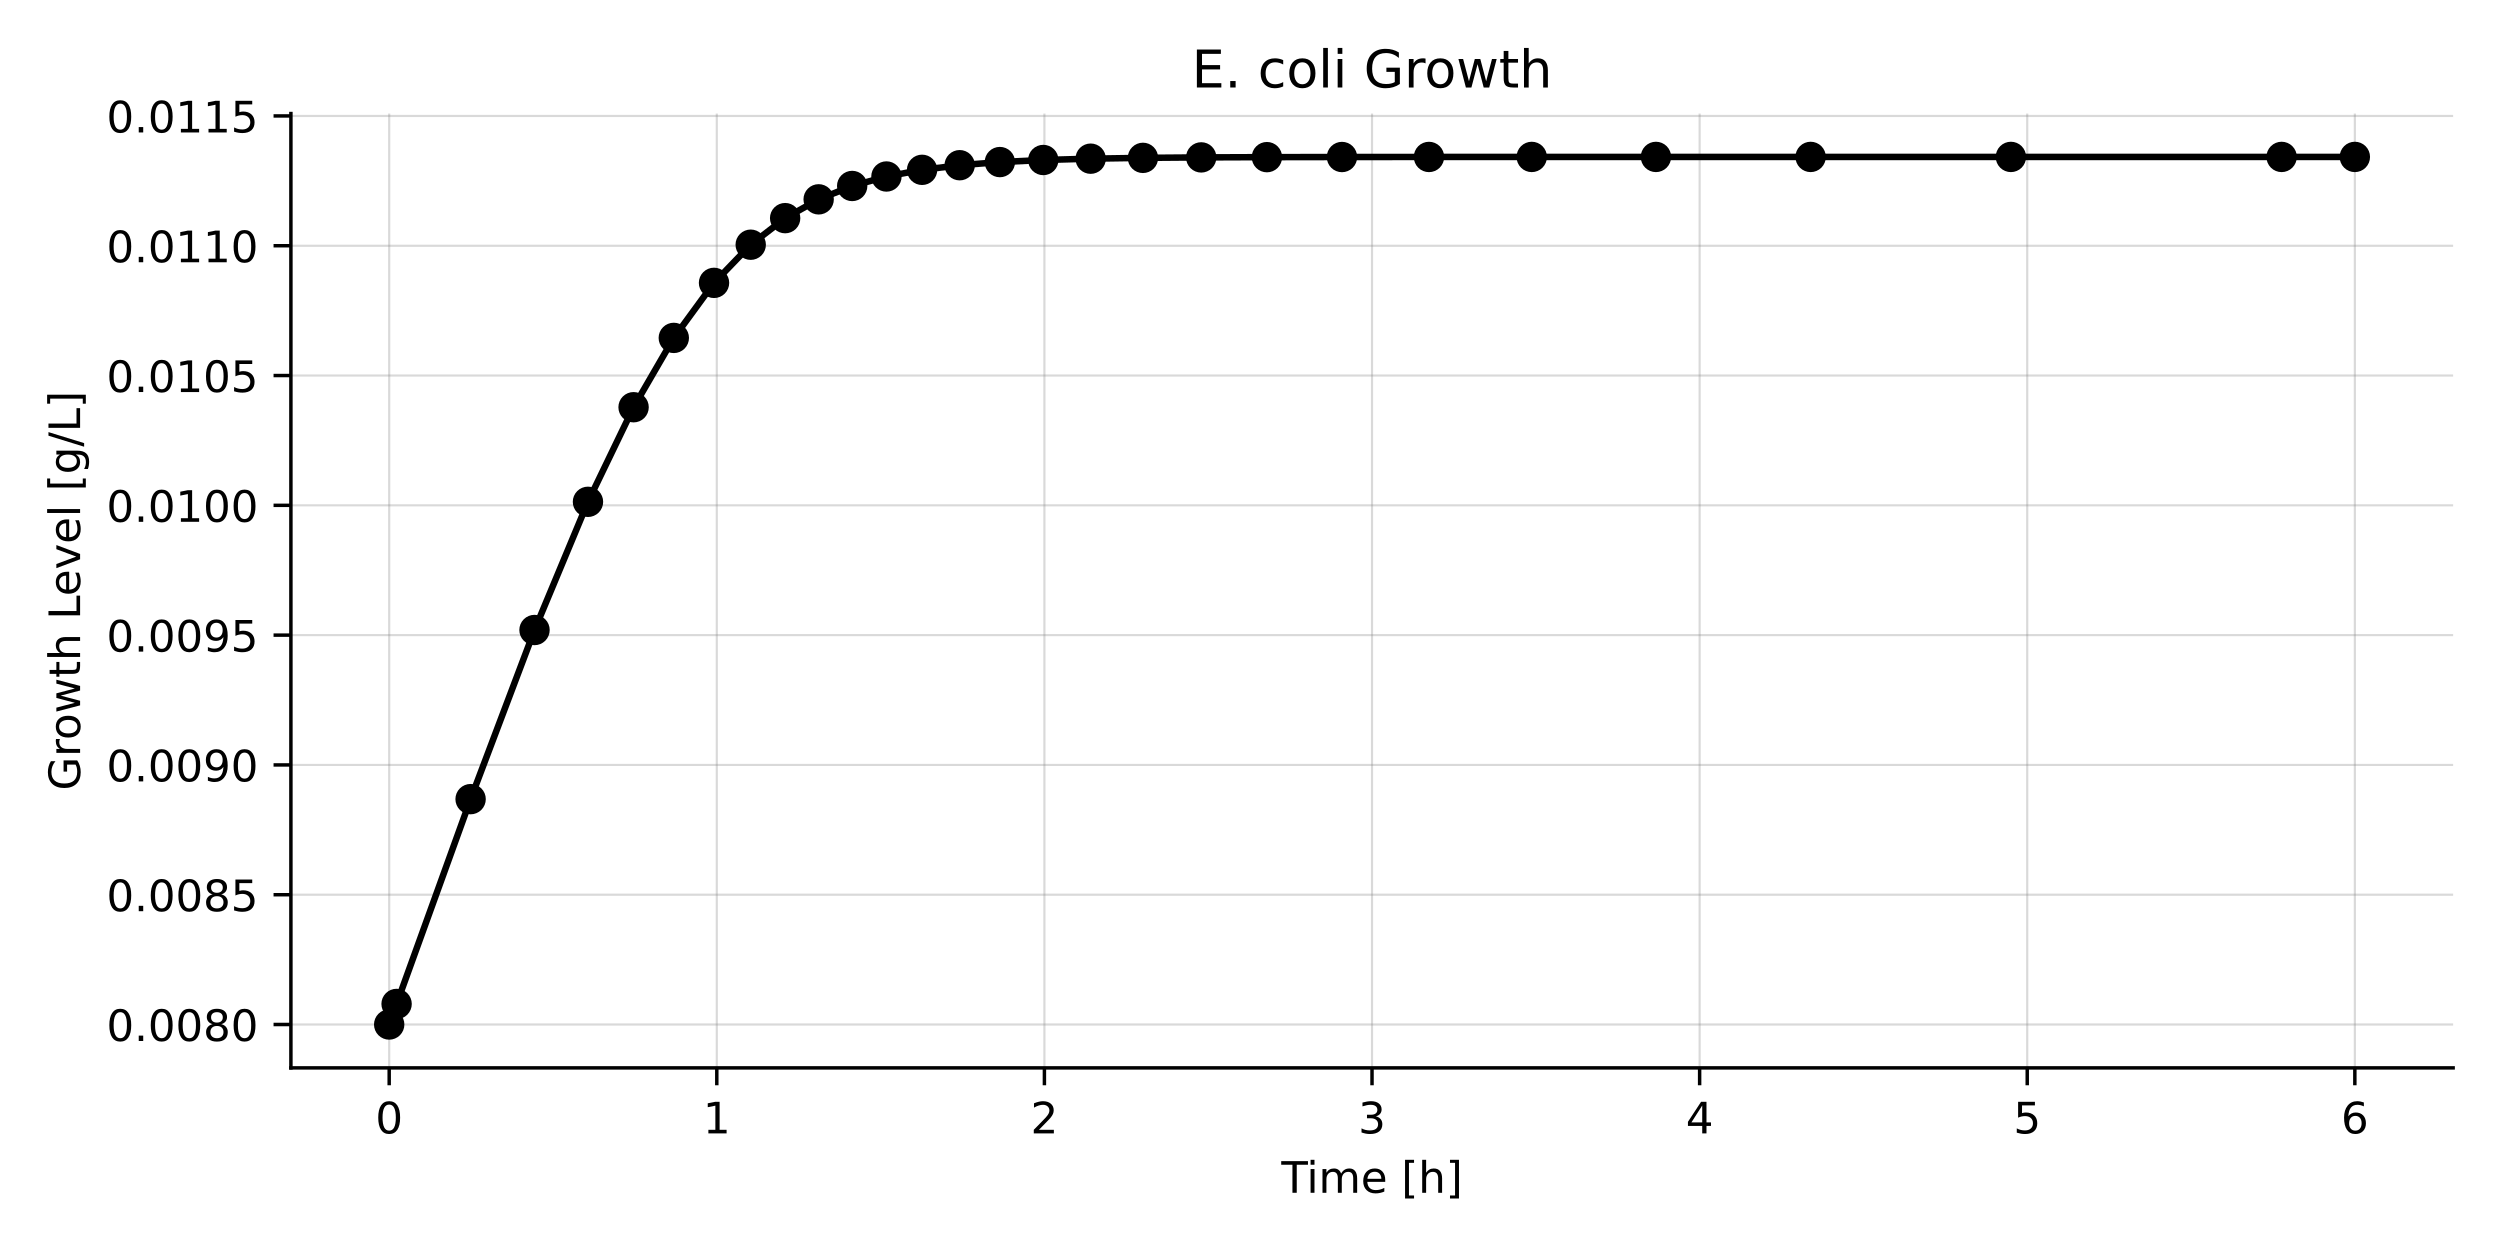
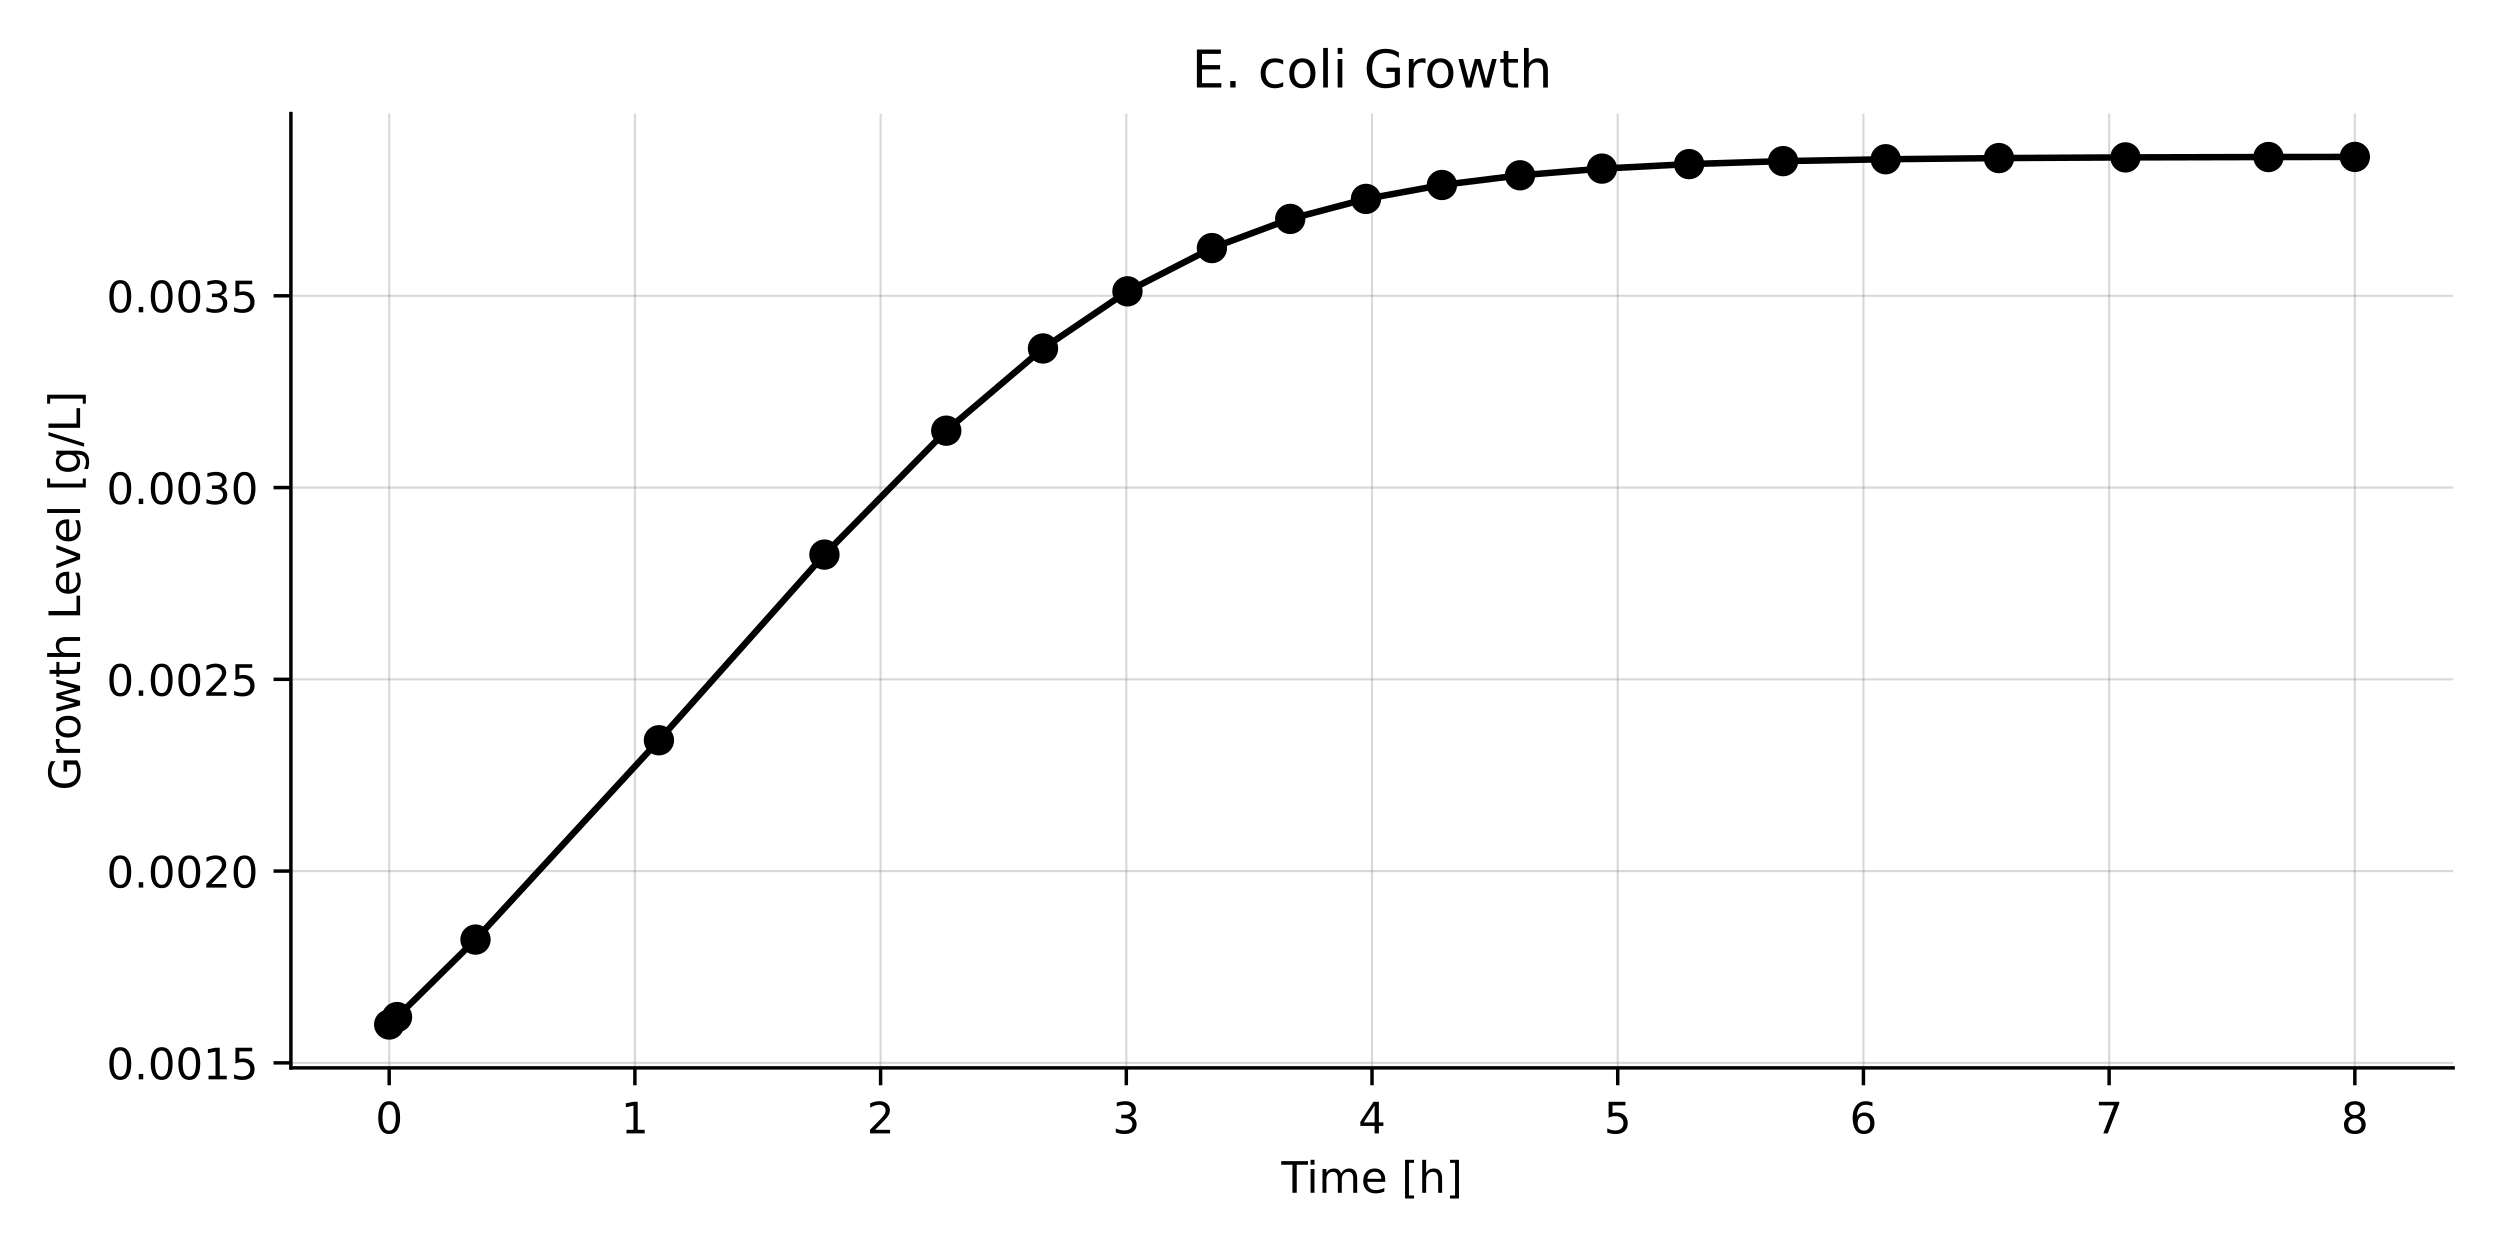
<svg xmlns="http://www.w3.org/2000/svg" xmlns:xlink="http://www.w3.org/1999/xlink" width="576pt" height="288pt" viewBox="0 0 576 288" version="1.1">
  <defs>
    <style type="text/css">*{stroke-linejoin: round; stroke-linecap: butt}</style>
  </defs>
  <g id="figure_1">
    <g id="patch_1">
      <path d="M 0 288  L 576 288  L 576 0  L 0 0  z " style="fill: #ffffff" />
    </g>
    <g id="axes_1">
      <g id="patch_2">
        <path d="M 67.025 246.04  L 565.2 246.04  L 565.2 26.16  L 67.025 26.16  z " style="fill: #ffffff" />
      </g>
      <g id="matplotlib.axis_1">
        <g id="xtick_1">
          <g id="line2d_1">
-             <path d="M 89.669 246.04  L 89.669 26.16  " clip-path="url(#p373435d71a)" style="fill: none; stroke: #808080; stroke-opacity: 0.3; stroke-width: 0.5; stroke-linecap: square" />
+             <path d="M 89.669 246.04  L 89.669 26.16  " clip-path="url(#pce42287dfc)" style="fill: none; stroke: #808080; stroke-opacity: 0.3; stroke-width: 0.5; stroke-linecap: square" />
          </g>
          <g id="line2d_2">
            <defs>
-               <path id="me02ad03bca" d="M 0 0  L 0 4  " style="stroke: #000000; stroke-width: 0.8" />
+               <path id="m70b64dd32e" d="M 0 0  L 0 4  " style="stroke: #000000; stroke-width: 0.8" />
            </defs>
            <g>
-               <use xlink:href="#me02ad03bca" x="89.669" y="246.04" style="stroke: #000000; stroke-width: 0.8" />
+               <use xlink:href="#m70b64dd32e" x="89.669" y="246.04" style="stroke: #000000; stroke-width: 0.8" />
            </g>
          </g>
          <g id="text_1">
            <g transform="translate(86.48807 261.1384) scale(0.1 -0.1)">
              <defs>
                <path id="DejaVuSans-30" d="M 2034 4250  Q 1547 4250 1301 3770  Q 1056 3291 1056 2328  Q 1056 1369 1301 889  Q 1547 409 2034 409  Q 2525 409 2770 889  Q 3016 1369 3016 2328  Q 3016 3291 2770 3770  Q 2525 4250 2034 4250  z M 2034 4750  Q 2819 4750 3233 4129  Q 3647 3509 3647 2328  Q 3647 1150 3233 529  Q 2819 -91 2034 -91  Q 1250 -91 836 529  Q 422 1150 422 2328  Q 422 3509 836 4129  Q 1250 4750 2034 4750  z " transform="scale(0.015625)" />
              </defs>
              <use xlink:href="#DejaVuSans-30" />
            </g>
          </g>
        </g>
        <g id="xtick_2">
          <g id="line2d_3">
-             <path d="M 165.15 246.04  L 165.15 26.16  " clip-path="url(#p373435d71a)" style="fill: none; stroke: #808080; stroke-opacity: 0.3; stroke-width: 0.5; stroke-linecap: square" />
+             <path d="M 146.28 246.04  L 146.28 26.16  " clip-path="url(#pce42287dfc)" style="fill: none; stroke: #808080; stroke-opacity: 0.3; stroke-width: 0.5; stroke-linecap: square" />
          </g>
          <g id="line2d_4">
            <g>
-               <use xlink:href="#me02ad03bca" x="165.15" y="246.04" style="stroke: #000000; stroke-width: 0.8" />
+               <use xlink:href="#m70b64dd32e" x="146.28" y="246.04" style="stroke: #000000; stroke-width: 0.8" />
            </g>
          </g>
          <g id="text_2">
-             <g transform="translate(161.9691 261.1384) scale(0.1 -0.1)">
+             <g transform="translate(143.0989 261.1384) scale(0.1 -0.1)">
              <defs>
                <path id="DejaVuSans-31" d="M 794 531  L 1825 531  L 1825 4091  L 703 3866  L 703 4441  L 1819 4666  L 2450 4666  L 2450 531  L 3481 531  L 3481 0  L 794 0  L 794 531  z " transform="scale(0.015625)" />
              </defs>
              <use xlink:href="#DejaVuSans-31" />
            </g>
          </g>
        </g>
        <g id="xtick_3">
          <g id="line2d_5">
-             <path d="M 240.631 246.04  L 240.631 26.16  " clip-path="url(#p373435d71a)" style="fill: none; stroke: #808080; stroke-opacity: 0.3; stroke-width: 0.5; stroke-linecap: square" />
+             <path d="M 202.891 246.04  L 202.891 26.16  " clip-path="url(#pce42287dfc)" style="fill: none; stroke: #808080; stroke-opacity: 0.3; stroke-width: 0.5; stroke-linecap: square" />
          </g>
          <g id="line2d_6">
            <g>
-               <use xlink:href="#me02ad03bca" x="240.631" y="246.04" style="stroke: #000000; stroke-width: 0.8" />
+               <use xlink:href="#m70b64dd32e" x="202.891" y="246.04" style="stroke: #000000; stroke-width: 0.8" />
            </g>
          </g>
          <g id="text_3">
-             <g transform="translate(237.4502 261.1384) scale(0.1 -0.1)">
+             <g transform="translate(199.7097 261.1384) scale(0.1 -0.1)">
              <defs>
                <path id="DejaVuSans-32" d="M 1228 531  L 3431 531  L 3431 0  L 469 0  L 469 531  Q 828 903 1448 1529  Q 2069 2156 2228 2338  Q 2531 2678 2651 2914  Q 2772 3150 2772 3378  Q 2772 3750 2511 3984  Q 2250 4219 1831 4219  Q 1534 4219 1204 4116  Q 875 4013 500 3803  L 500 4441  Q 881 4594 1212 4672  Q 1544 4750 1819 4750  Q 2544 4750 2975 4387  Q 3406 4025 3406 3419  Q 3406 3131 3298 2873  Q 3191 2616 2906 2266  Q 2828 2175 2409 1742  Q 1991 1309 1228 531  z " transform="scale(0.015625)" />
              </defs>
              <use xlink:href="#DejaVuSans-32" />
            </g>
          </g>
        </g>
        <g id="xtick_4">
          <g id="line2d_7">
-             <path d="M 316.113 246.04  L 316.113 26.16  " clip-path="url(#p373435d71a)" style="fill: none; stroke: #808080; stroke-opacity: 0.3; stroke-width: 0.5; stroke-linecap: square" />
+             <path d="M 259.502 246.04  L 259.502 26.16  " clip-path="url(#pce42287dfc)" style="fill: none; stroke: #808080; stroke-opacity: 0.3; stroke-width: 0.5; stroke-linecap: square" />
          </g>
          <g id="line2d_8">
            <g>
-               <use xlink:href="#me02ad03bca" x="316.113" y="246.04" style="stroke: #000000; stroke-width: 0.8" />
+               <use xlink:href="#m70b64dd32e" x="259.502" y="246.04" style="stroke: #000000; stroke-width: 0.8" />
            </g>
          </g>
          <g id="text_4">
-             <g transform="translate(312.9312 261.1384) scale(0.1 -0.1)">
+             <g transform="translate(256.3205 261.1384) scale(0.1 -0.1)">
              <defs>
                <path id="DejaVuSans-33" d="M 2597 2516  Q 3050 2419 3304 2112  Q 3559 1806 3559 1356  Q 3559 666 3084 287  Q 2609 -91 1734 -91  Q 1441 -91 1130 -33  Q 819 25 488 141  L 488 750  Q 750 597 1062 519  Q 1375 441 1716 441  Q 2309 441 2620 675  Q 2931 909 2931 1356  Q 2931 1769 2642 2001  Q 2353 2234 1838 2234  L 1294 2234  L 1294 2753  L 1863 2753  Q 2328 2753 2575 2939  Q 2822 3125 2822 3475  Q 2822 3834 2567 4026  Q 2313 4219 1838 4219  Q 1578 4219 1281 4162  Q 984 4106 628 3988  L 628 4550  Q 988 4650 1302 4700  Q 1616 4750 1894 4750  Q 2613 4750 3031 4423  Q 3450 4097 3450 3541  Q 3450 3153 3228 2886  Q 3006 2619 2597 2516  z " transform="scale(0.015625)" />
              </defs>
              <use xlink:href="#DejaVuSans-33" />
            </g>
          </g>
        </g>
        <g id="xtick_5">
          <g id="line2d_9">
-             <path d="M 391.594 246.04  L 391.594 26.16  " clip-path="url(#p373435d71a)" style="fill: none; stroke: #808080; stroke-opacity: 0.3; stroke-width: 0.5; stroke-linecap: square" />
+             <path d="M 316.113 246.04  L 316.113 26.16  " clip-path="url(#pce42287dfc)" style="fill: none; stroke: #808080; stroke-opacity: 0.3; stroke-width: 0.5; stroke-linecap: square" />
          </g>
          <g id="line2d_10">
            <g>
-               <use xlink:href="#me02ad03bca" x="391.594" y="246.04" style="stroke: #000000; stroke-width: 0.8" />
+               <use xlink:href="#m70b64dd32e" x="316.113" y="246.04" style="stroke: #000000; stroke-width: 0.8" />
            </g>
          </g>
          <g id="text_5">
-             <g transform="translate(388.4123 261.1384) scale(0.1 -0.1)">
+             <g transform="translate(312.9312 261.1384) scale(0.1 -0.1)">
              <defs>
                <path id="DejaVuSans-34" d="M 2419 4116  L 825 1625  L 2419 1625  L 2419 4116  z M 2253 4666  L 3047 4666  L 3047 1625  L 3713 1625  L 3713 1100  L 3047 1100  L 3047 0  L 2419 0  L 2419 1100  L 313 1100  L 313 1709  L 2253 4666  z " transform="scale(0.015625)" />
              </defs>
              <use xlink:href="#DejaVuSans-34" />
            </g>
          </g>
        </g>
        <g id="xtick_6">
          <g id="line2d_11">
-             <path d="M 467.075 246.04  L 467.075 26.16  " clip-path="url(#p373435d71a)" style="fill: none; stroke: #808080; stroke-opacity: 0.3; stroke-width: 0.5; stroke-linecap: square" />
+             <path d="M 372.723 246.04  L 372.723 26.16  " clip-path="url(#pce42287dfc)" style="fill: none; stroke: #808080; stroke-opacity: 0.3; stroke-width: 0.5; stroke-linecap: square" />
          </g>
          <g id="line2d_12">
            <g>
-               <use xlink:href="#me02ad03bca" x="467.075" y="246.04" style="stroke: #000000; stroke-width: 0.8" />
+               <use xlink:href="#m70b64dd32e" x="372.723" y="246.04" style="stroke: #000000; stroke-width: 0.8" />
            </g>
          </g>
          <g id="text_6">
-             <g transform="translate(463.8934 261.1384) scale(0.1 -0.1)">
+             <g transform="translate(369.542 261.1384) scale(0.1 -0.1)">
              <defs>
                <path id="DejaVuSans-35" d="M 691 4666  L 3169 4666  L 3169 4134  L 1269 4134  L 1269 2991  Q 1406 3038 1543 3061  Q 1681 3084 1819 3084  Q 2600 3084 3056 2656  Q 3513 2228 3513 1497  Q 3513 744 3044 326  Q 2575 -91 1722 -91  Q 1428 -91 1123 -41  Q 819 9 494 109  L 494 744  Q 775 591 1075 516  Q 1375 441 1709 441  Q 2250 441 2565 725  Q 2881 1009 2881 1497  Q 2881 1984 2565 2268  Q 2250 2553 1709 2553  Q 1456 2553 1204 2497  Q 953 2441 691 2322  L 691 4666  z " transform="scale(0.015625)" />
              </defs>
              <use xlink:href="#DejaVuSans-35" />
            </g>
          </g>
        </g>
        <g id="xtick_7">
          <g id="line2d_13">
-             <path d="M 542.556 246.04  L 542.556 26.16  " clip-path="url(#p373435d71a)" style="fill: none; stroke: #808080; stroke-opacity: 0.3; stroke-width: 0.5; stroke-linecap: square" />
+             <path d="M 429.334 246.04  L 429.334 26.16  " clip-path="url(#pce42287dfc)" style="fill: none; stroke: #808080; stroke-opacity: 0.3; stroke-width: 0.5; stroke-linecap: square" />
          </g>
          <g id="line2d_14">
            <g>
-               <use xlink:href="#me02ad03bca" x="542.556" y="246.04" style="stroke: #000000; stroke-width: 0.8" />
+               <use xlink:href="#m70b64dd32e" x="429.334" y="246.04" style="stroke: #000000; stroke-width: 0.8" />
            </g>
          </g>
          <g id="text_7">
+             <g transform="translate(426.1528 261.1384) scale(0.1 -0.1)">
+               <defs>
+                 <path id="DejaVuSans-36" d="M 2113 2584  Q 1688 2584 1439 2293  Q 1191 2003 1191 1497  Q 1191 994 1439 701  Q 1688 409 2113 409  Q 2538 409 2786 701  Q 3034 994 3034 1497  Q 3034 2003 2786 2293  Q 2538 2584 2113 2584  z M 3366 4563  L 3366 3988  Q 3128 4100 2886 4159  Q 2644 4219 2406 4219  Q 1781 4219 1451 3797  Q 1122 3375 1075 2522  Q 1259 2794 1537 2939  Q 1816 3084 2150 3084  Q 2853 3084 3261 2657  Q 3669 2231 3669 1497  Q 3669 778 3244 343  Q 2819 -91 2113 -91  Q 1303 -91 875 529  Q 447 1150 447 2328  Q 447 3434 972 4092  Q 1497 4750 2381 4750  Q 2619 4750 2861 4703  Q 3103 4656 3366 4563  z " transform="scale(0.015625)" />
+               </defs>
+               <use xlink:href="#DejaVuSans-36" />
+             </g>
+           </g>
+         </g>
+         <g id="xtick_8">
+           <g id="line2d_15">
+             <path d="M 485.945 246.04  L 485.945 26.16  " clip-path="url(#pce42287dfc)" style="fill: none; stroke: #808080; stroke-opacity: 0.3; stroke-width: 0.5; stroke-linecap: square" />
+           </g>
+           <g id="line2d_16">
+             <g>
+               <use xlink:href="#m70b64dd32e" x="485.945" y="246.04" style="stroke: #000000; stroke-width: 0.8" />
+             </g>
+           </g>
+           <g id="text_8">
+             <g transform="translate(482.7636 261.1384) scale(0.1 -0.1)">
+               <defs>
+                 <path id="DejaVuSans-37" d="M 525 4666  L 3525 4666  L 3525 4397  L 1831 0  L 1172 0  L 2766 4134  L 525 4134  L 525 4666  z " transform="scale(0.015625)" />
+               </defs>
+               <use xlink:href="#DejaVuSans-37" />
+             </g>
+           </g>
+         </g>
+         <g id="xtick_9">
+           <g id="line2d_17">
+             <path d="M 542.556 246.04  L 542.556 26.16  " clip-path="url(#pce42287dfc)" style="fill: none; stroke: #808080; stroke-opacity: 0.3; stroke-width: 0.5; stroke-linecap: square" />
+           </g>
+           <g id="line2d_18">
+             <g>
+               <use xlink:href="#m70b64dd32e" x="542.556" y="246.04" style="stroke: #000000; stroke-width: 0.8" />
+             </g>
+           </g>
+           <g id="text_9">
            <g transform="translate(539.3744 261.1384) scale(0.1 -0.1)">
              <defs>
-                 <path id="DejaVuSans-36" d="M 2113 2584  Q 1688 2584 1439 2293  Q 1191 2003 1191 1497  Q 1191 994 1439 701  Q 1688 409 2113 409  Q 2538 409 2786 701  Q 3034 994 3034 1497  Q 3034 2003 2786 2293  Q 2538 2584 2113 2584  z M 3366 4563  L 3366 3988  Q 3128 4100 2886 4159  Q 2644 4219 2406 4219  Q 1781 4219 1451 3797  Q 1122 3375 1075 2522  Q 1259 2794 1537 2939  Q 1816 3084 2150 3084  Q 2853 3084 3261 2657  Q 3669 2231 3669 1497  Q 3669 778 3244 343  Q 2819 -91 2113 -91  Q 1303 -91 875 529  Q 447 1150 447 2328  Q 447 3434 972 4092  Q 1497 4750 2381 4750  Q 2619 4750 2861 4703  Q 3103 4656 3366 4563  z " transform="scale(0.015625)" />
-               </defs>
-               <use xlink:href="#DejaVuSans-36" />
-             </g>
-           </g>
-         </g>
-         <g id="text_8">
+                 <path id="DejaVuSans-38" d="M 2034 2216  Q 1584 2216 1326 1975  Q 1069 1734 1069 1313  Q 1069 891 1326 650  Q 1584 409 2034 409  Q 2484 409 2743 651  Q 3003 894 3003 1313  Q 3003 1734 2745 1975  Q 2488 2216 2034 2216  z M 1403 2484  Q 997 2584 770 2862  Q 544 3141 544 3541  Q 544 4100 942 4425  Q 1341 4750 2034 4750  Q 2731 4750 3128 4425  Q 3525 4100 3525 3541  Q 3525 3141 3298 2862  Q 3072 2584 2669 2484  Q 3125 2378 3379 2068  Q 3634 1759 3634 1313  Q 3634 634 3220 271  Q 2806 -91 2034 -91  Q 1263 -91 848 271  Q 434 634 434 1313  Q 434 1759 690 2068  Q 947 2378 1403 2484  z M 1172 3481  Q 1172 3119 1398 2916  Q 1625 2713 2034 2713  Q 2441 2713 2670 2916  Q 2900 3119 2900 3481  Q 2900 3844 2670 4047  Q 2441 4250 2034 4250  Q 1625 4250 1398 4047  Q 1172 3844 1172 3481  z " transform="scale(0.015625)" />
+               </defs>
+               <use xlink:href="#DejaVuSans-38" />
+             </g>
+           </g>
+         </g>
+         <g id="text_10">
          <g transform="translate(295.2195 274.8166) scale(0.1 -0.1)">
            <defs>
              <path id="DejaVuSans-54" d="M -19 4666  L 3928 4666  L 3928 4134  L 2272 4134  L 2272 0  L 1638 0  L 1638 4134  L -19 4134  L -19 4666  z " transform="scale(0.015625)" />
              <path id="DejaVuSans-69" d="M 603 3500  L 1178 3500  L 1178 0  L 603 0  L 603 3500  z M 603 4863  L 1178 4863  L 1178 4134  L 603 4134  L 603 4863  z " transform="scale(0.015625)" />
              <path id="DejaVuSans-6d" d="M 3328 2828  Q 3544 3216 3844 3400  Q 4144 3584 4550 3584  Q 5097 3584 5394 3201  Q 5691 2819 5691 2113  L 5691 0  L 5113 0  L 5113 2094  Q 5113 2597 4934 2840  Q 4756 3084 4391 3084  Q 3944 3084 3684 2787  Q 3425 2491 3425 1978  L 3425 0  L 2847 0  L 2847 2094  Q 2847 2600 2669 2842  Q 2491 3084 2119 3084  Q 1678 3084 1418 2786  Q 1159 2488 1159 1978  L 1159 0  L 581 0  L 581 3500  L 1159 3500  L 1159 2956  Q 1356 3278 1631 3431  Q 1906 3584 2284 3584  Q 2666 3584 2933 3390  Q 3200 3197 3328 2828  z " transform="scale(0.015625)" />
              <path id="DejaVuSans-65" d="M 3597 1894  L 3597 1613  L 953 1613  Q 991 1019 1311 708  Q 1631 397 2203 397  Q 2534 397 2845 478  Q 3156 559 3463 722  L 3463 178  Q 3153 47 2828 -22  Q 2503 -91 2169 -91  Q 1331 -91 842 396  Q 353 884 353 1716  Q 353 2575 817 3079  Q 1281 3584 2069 3584  Q 2775 3584 3186 3129  Q 3597 2675 3597 1894  z M 3022 2063  Q 3016 2534 2758 2815  Q 2500 3097 2075 3097  Q 1594 3097 1305 2825  Q 1016 2553 972 2059  L 3022 2063  z " transform="scale(0.015625)" />
              <path id="DejaVuSans-20" transform="scale(0.015625)" />
              <path id="DejaVuSans-5b" d="M 550 4863  L 1875 4863  L 1875 4416  L 1125 4416  L 1125 -397  L 1875 -397  L 1875 -844  L 550 -844  L 550 4863  z " transform="scale(0.015625)" />
              <path id="DejaVuSans-68" d="M 3513 2113  L 3513 0  L 2938 0  L 2938 2094  Q 2938 2591 2744 2837  Q 2550 3084 2163 3084  Q 1697 3084 1428 2787  Q 1159 2491 1159 1978  L 1159 0  L 581 0  L 581 4863  L 1159 4863  L 1159 2956  Q 1366 3272 1645 3428  Q 1925 3584 2291 3584  Q 2894 3584 3203 3211  Q 3513 2838 3513 2113  z " transform="scale(0.015625)" />
              <path id="DejaVuSans-5d" d="M 1947 4863  L 1947 -844  L 622 -844  L 622 -397  L 1369 -397  L 1369 4416  L 622 4416  L 622 4863  L 1947 4863  z " transform="scale(0.015625)" />
            </defs>
            <use xlink:href="#DejaVuSans-54" />
            <use xlink:href="#DejaVuSans-69" transform="translate(57.95898 0)" />
            <use xlink:href="#DejaVuSans-6d" transform="translate(85.74219 0)" />
            <use xlink:href="#DejaVuSans-65" transform="translate(183.1543 0)" />
            <use xlink:href="#DejaVuSans-20" transform="translate(244.6777 0)" />
            <use xlink:href="#DejaVuSans-5b" transform="translate(276.4648 0)" />
            <use xlink:href="#DejaVuSans-68" transform="translate(315.4785 0)" />
            <use xlink:href="#DejaVuSans-5d" transform="translate(378.8574 0)" />
          </g>
        </g>
      </g>
      <g id="matplotlib.axis_2">
        <g id="ytick_1">
-           <g id="line2d_15">
-             <path d="M 67.025 236.045  L 565.2 236.045  " clip-path="url(#p373435d71a)" style="fill: none; stroke: #808080; stroke-opacity: 0.3; stroke-width: 0.5; stroke-linecap: square" />
-           </g>
-           <g id="line2d_16">
+           <g id="line2d_19">
+             <path d="M 67.025 244.882  L 565.2 244.882  " clip-path="url(#pce42287dfc)" style="fill: none; stroke: #808080; stroke-opacity: 0.3; stroke-width: 0.5; stroke-linecap: square" />
+           </g>
+           <g id="line2d_20">
            <defs>
-               <path id="m8bec86efb4" d="M 0 0  L -4 0  " style="stroke: #000000; stroke-width: 0.8" />
+               <path id="mc516b6fb51" d="M 0 0  L -4 0  " style="stroke: #000000; stroke-width: 0.8" />
            </defs>
            <g>
-               <use xlink:href="#m8bec86efb4" x="67.025" y="236.045" style="stroke: #000000; stroke-width: 0.8" />
-             </g>
-           </g>
-           <g id="text_9">
-             <g transform="translate(24.53438 239.8447) scale(0.1 -0.1)">
+               <use xlink:href="#mc516b6fb51" x="67.025" y="244.882" style="stroke: #000000; stroke-width: 0.8" />
+             </g>
+           </g>
+           <g id="text_11">
+             <g transform="translate(24.53438 248.6812) scale(0.1 -0.1)">
              <defs>
                <path id="DejaVuSans-2e" d="M 684 794  L 1344 794  L 1344 0  L 684 0  L 684 794  z " transform="scale(0.015625)" />
-                 <path id="DejaVuSans-38" d="M 2034 2216  Q 1584 2216 1326 1975  Q 1069 1734 1069 1313  Q 1069 891 1326 650  Q 1584 409 2034 409  Q 2484 409 2743 651  Q 3003 894 3003 1313  Q 3003 1734 2745 1975  Q 2488 2216 2034 2216  z M 1403 2484  Q 997 2584 770 2862  Q 544 3141 544 3541  Q 544 4100 942 4425  Q 1341 4750 2034 4750  Q 2731 4750 3128 4425  Q 3525 4100 3525 3541  Q 3525 3141 3298 2862  Q 3072 2584 2669 2484  Q 3125 2378 3379 2068  Q 3634 1759 3634 1313  Q 3634 634 3220 271  Q 2806 -91 2034 -91  Q 1263 -91 848 271  Q 434 634 434 1313  Q 434 1759 690 2068  Q 947 2378 1403 2484  z M 1172 3481  Q 1172 3119 1398 2916  Q 1625 2713 2034 2713  Q 2441 2713 2670 2916  Q 2900 3119 2900 3481  Q 2900 3844 2670 4047  Q 2441 4250 2034 4250  Q 1625 4250 1398 4047  Q 1172 3844 1172 3481  z " transform="scale(0.015625)" />
              </defs>
              <use xlink:href="#DejaVuSans-30" />
              <use xlink:href="#DejaVuSans-2e" transform="translate(63.62305 0)" />
              <use xlink:href="#DejaVuSans-30" transform="translate(95.41016 0)" />
              <use xlink:href="#DejaVuSans-30" transform="translate(159.0332 0)" />
-               <use xlink:href="#DejaVuSans-38" transform="translate(222.6562 0)" />
-               <use xlink:href="#DejaVuSans-30" transform="translate(286.2793 0)" />
+               <use xlink:href="#DejaVuSans-31" transform="translate(222.6562 0)" />
+               <use xlink:href="#DejaVuSans-35" transform="translate(286.2793 0)" />
            </g>
          </g>
        </g>
        <g id="ytick_2">
-           <g id="line2d_17">
-             <path d="M 67.025 206.142  L 565.2 206.142  " clip-path="url(#p373435d71a)" style="fill: none; stroke: #808080; stroke-opacity: 0.3; stroke-width: 0.5; stroke-linecap: square" />
-           </g>
-           <g id="line2d_18">
-             <g>
-               <use xlink:href="#m8bec86efb4" x="67.025" y="206.142" style="stroke: #000000; stroke-width: 0.8" />
-             </g>
-           </g>
-           <g id="text_10">
-             <g transform="translate(24.53438 209.9408) scale(0.1 -0.1)">
+           <g id="line2d_21">
+             <path d="M 67.025 200.699  L 565.2 200.699  " clip-path="url(#pce42287dfc)" style="fill: none; stroke: #808080; stroke-opacity: 0.3; stroke-width: 0.5; stroke-linecap: square" />
+           </g>
+           <g id="line2d_22">
+             <g>
+               <use xlink:href="#mc516b6fb51" x="67.025" y="200.699" style="stroke: #000000; stroke-width: 0.8" />
+             </g>
+           </g>
+           <g id="text_12">
+             <g transform="translate(24.53438 204.4987) scale(0.1 -0.1)">
              <use xlink:href="#DejaVuSans-30" />
              <use xlink:href="#DejaVuSans-2e" transform="translate(63.62305 0)" />
              <use xlink:href="#DejaVuSans-30" transform="translate(95.41016 0)" />
              <use xlink:href="#DejaVuSans-30" transform="translate(159.0332 0)" />
-               <use xlink:href="#DejaVuSans-38" transform="translate(222.6562 0)" />
-               <use xlink:href="#DejaVuSans-35" transform="translate(286.2793 0)" />
+               <use xlink:href="#DejaVuSans-32" transform="translate(222.6562 0)" />
+               <use xlink:href="#DejaVuSans-30" transform="translate(286.2793 0)" />
            </g>
          </g>
        </g>
        <g id="ytick_3">
-           <g id="line2d_19">
-             <path d="M 67.025 176.238  L 565.2 176.238  " clip-path="url(#p373435d71a)" style="fill: none; stroke: #808080; stroke-opacity: 0.3; stroke-width: 0.5; stroke-linecap: square" />
-           </g>
-           <g id="line2d_20">
-             <g>
-               <use xlink:href="#m8bec86efb4" x="67.025" y="176.238" style="stroke: #000000; stroke-width: 0.8" />
-             </g>
-           </g>
-           <g id="text_11">
-             <g transform="translate(24.53438 180.0369) scale(0.1 -0.1)">
-               <defs>
-                 <path id="DejaVuSans-39" d="M 703 97  L 703 672  Q 941 559 1184 500  Q 1428 441 1663 441  Q 2288 441 2617 861  Q 2947 1281 2994 2138  Q 2813 1869 2534 1725  Q 2256 1581 1919 1581  Q 1219 1581 811 2004  Q 403 2428 403 3163  Q 403 3881 828 4315  Q 1253 4750 1959 4750  Q 2769 4750 3195 4129  Q 3622 3509 3622 2328  Q 3622 1225 3098 567  Q 2575 -91 1691 -91  Q 1453 -91 1209 -44  Q 966 3 703 97  z M 1959 2075  Q 2384 2075 2632 2365  Q 2881 2656 2881 3163  Q 2881 3666 2632 3958  Q 2384 4250 1959 4250  Q 1534 4250 1286 3958  Q 1038 3666 1038 3163  Q 1038 2656 1286 2365  Q 1534 2075 1959 2075  z " transform="scale(0.015625)" />
-               </defs>
+           <g id="line2d_23">
+             <path d="M 67.025 156.517  L 565.2 156.517  " clip-path="url(#pce42287dfc)" style="fill: none; stroke: #808080; stroke-opacity: 0.3; stroke-width: 0.5; stroke-linecap: square" />
+           </g>
+           <g id="line2d_24">
+             <g>
+               <use xlink:href="#mc516b6fb51" x="67.025" y="156.517" style="stroke: #000000; stroke-width: 0.8" />
+             </g>
+           </g>
+           <g id="text_13">
+             <g transform="translate(24.53438 160.3162) scale(0.1 -0.1)">
              <use xlink:href="#DejaVuSans-30" />
              <use xlink:href="#DejaVuSans-2e" transform="translate(63.62305 0)" />
              <use xlink:href="#DejaVuSans-30" transform="translate(95.41016 0)" />
              <use xlink:href="#DejaVuSans-30" transform="translate(159.0332 0)" />
-               <use xlink:href="#DejaVuSans-39" transform="translate(222.6562 0)" />
-               <use xlink:href="#DejaVuSans-30" transform="translate(286.2793 0)" />
+               <use xlink:href="#DejaVuSans-32" transform="translate(222.6562 0)" />
+               <use xlink:href="#DejaVuSans-35" transform="translate(286.2793 0)" />
            </g>
          </g>
        </g>
        <g id="ytick_4">
-           <g id="line2d_21">
-             <path d="M 67.025 146.334  L 565.2 146.334  " clip-path="url(#p373435d71a)" style="fill: none; stroke: #808080; stroke-opacity: 0.3; stroke-width: 0.5; stroke-linecap: square" />
-           </g>
-           <g id="line2d_22">
-             <g>
-               <use xlink:href="#m8bec86efb4" x="67.025" y="146.334" style="stroke: #000000; stroke-width: 0.8" />
-             </g>
-           </g>
-           <g id="text_12">
-             <g transform="translate(24.53438 150.133) scale(0.1 -0.1)">
+           <g id="line2d_25">
+             <path d="M 67.025 112.335  L 565.2 112.335  " clip-path="url(#pce42287dfc)" style="fill: none; stroke: #808080; stroke-opacity: 0.3; stroke-width: 0.5; stroke-linecap: square" />
+           </g>
+           <g id="line2d_26">
+             <g>
+               <use xlink:href="#mc516b6fb51" x="67.025" y="112.335" style="stroke: #000000; stroke-width: 0.8" />
+             </g>
+           </g>
+           <g id="text_14">
+             <g transform="translate(24.53438 116.1338) scale(0.1 -0.1)">
              <use xlink:href="#DejaVuSans-30" />
              <use xlink:href="#DejaVuSans-2e" transform="translate(63.62305 0)" />
              <use xlink:href="#DejaVuSans-30" transform="translate(95.41016 0)" />
              <use xlink:href="#DejaVuSans-30" transform="translate(159.0332 0)" />
-               <use xlink:href="#DejaVuSans-39" transform="translate(222.6562 0)" />
-               <use xlink:href="#DejaVuSans-35" transform="translate(286.2793 0)" />
+               <use xlink:href="#DejaVuSans-33" transform="translate(222.6562 0)" />
+               <use xlink:href="#DejaVuSans-30" transform="translate(286.2793 0)" />
            </g>
          </g>
        </g>
        <g id="ytick_5">
-           <g id="line2d_23">
-             <path d="M 67.025 116.43  L 565.2 116.43  " clip-path="url(#p373435d71a)" style="fill: none; stroke: #808080; stroke-opacity: 0.3; stroke-width: 0.5; stroke-linecap: square" />
-           </g>
-           <g id="line2d_24">
-             <g>
-               <use xlink:href="#m8bec86efb4" x="67.025" y="116.43" style="stroke: #000000; stroke-width: 0.8" />
-             </g>
-           </g>
-           <g id="text_13">
-             <g transform="translate(24.53438 120.2291) scale(0.1 -0.1)">
+           <g id="line2d_27">
+             <path d="M 67.025 68.152  L 565.2 68.152  " clip-path="url(#pce42287dfc)" style="fill: none; stroke: #808080; stroke-opacity: 0.3; stroke-width: 0.5; stroke-linecap: square" />
+           </g>
+           <g id="line2d_28">
+             <g>
+               <use xlink:href="#mc516b6fb51" x="67.025" y="68.152" style="stroke: #000000; stroke-width: 0.8" />
+             </g>
+           </g>
+           <g id="text_15">
+             <g transform="translate(24.53438 71.95131) scale(0.1 -0.1)">
              <use xlink:href="#DejaVuSans-30" />
              <use xlink:href="#DejaVuSans-2e" transform="translate(63.62305 0)" />
              <use xlink:href="#DejaVuSans-30" transform="translate(95.41016 0)" />
-               <use xlink:href="#DejaVuSans-31" transform="translate(159.0332 0)" />
-               <use xlink:href="#DejaVuSans-30" transform="translate(222.6562 0)" />
-               <use xlink:href="#DejaVuSans-30" transform="translate(286.2793 0)" />
-             </g>
-           </g>
-         </g>
-         <g id="ytick_6">
-           <g id="line2d_25">
-             <path d="M 67.025 86.526  L 565.2 86.526  " clip-path="url(#p373435d71a)" style="fill: none; stroke: #808080; stroke-opacity: 0.3; stroke-width: 0.5; stroke-linecap: square" />
-           </g>
-           <g id="line2d_26">
-             <g>
-               <use xlink:href="#m8bec86efb4" x="67.025" y="86.526" style="stroke: #000000; stroke-width: 0.8" />
-             </g>
-           </g>
-           <g id="text_14">
-             <g transform="translate(24.53438 90.32517) scale(0.1 -0.1)">
-               <use xlink:href="#DejaVuSans-30" />
-               <use xlink:href="#DejaVuSans-2e" transform="translate(63.62305 0)" />
-               <use xlink:href="#DejaVuSans-30" transform="translate(95.41016 0)" />
-               <use xlink:href="#DejaVuSans-31" transform="translate(159.0332 0)" />
-               <use xlink:href="#DejaVuSans-30" transform="translate(222.6562 0)" />
+               <use xlink:href="#DejaVuSans-30" transform="translate(159.0332 0)" />
+               <use xlink:href="#DejaVuSans-33" transform="translate(222.6562 0)" />
              <use xlink:href="#DejaVuSans-35" transform="translate(286.2793 0)" />
            </g>
          </g>
        </g>
-         <g id="ytick_7">
-           <g id="line2d_27">
-             <path d="M 67.025 56.622  L 565.2 56.622  " clip-path="url(#p373435d71a)" style="fill: none; stroke: #808080; stroke-opacity: 0.3; stroke-width: 0.5; stroke-linecap: square" />
-           </g>
-           <g id="line2d_28">
-             <g>
-               <use xlink:href="#m8bec86efb4" x="67.025" y="56.622" style="stroke: #000000; stroke-width: 0.8" />
-             </g>
-           </g>
-           <g id="text_15">
-             <g transform="translate(24.53438 60.42127) scale(0.1 -0.1)">
-               <use xlink:href="#DejaVuSans-30" />
-               <use xlink:href="#DejaVuSans-2e" transform="translate(63.62305 0)" />
-               <use xlink:href="#DejaVuSans-30" transform="translate(95.41016 0)" />
-               <use xlink:href="#DejaVuSans-31" transform="translate(159.0332 0)" />
-               <use xlink:href="#DejaVuSans-31" transform="translate(222.6562 0)" />
-               <use xlink:href="#DejaVuSans-30" transform="translate(286.2793 0)" />
-             </g>
-           </g>
-         </g>
-         <g id="ytick_8">
-           <g id="line2d_29">
-             <path d="M 67.025 26.718  L 565.2 26.718  " clip-path="url(#p373435d71a)" style="fill: none; stroke: #808080; stroke-opacity: 0.3; stroke-width: 0.5; stroke-linecap: square" />
-           </g>
-           <g id="line2d_30">
-             <g>
-               <use xlink:href="#m8bec86efb4" x="67.025" y="26.718" style="stroke: #000000; stroke-width: 0.8" />
-             </g>
-           </g>
-           <g id="text_16">
-             <g transform="translate(24.53438 30.51737) scale(0.1 -0.1)">
-               <use xlink:href="#DejaVuSans-30" />
-               <use xlink:href="#DejaVuSans-2e" transform="translate(63.62305 0)" />
-               <use xlink:href="#DejaVuSans-30" transform="translate(95.41016 0)" />
-               <use xlink:href="#DejaVuSans-31" transform="translate(159.0332 0)" />
-               <use xlink:href="#DejaVuSans-31" transform="translate(222.6562 0)" />
-               <use xlink:href="#DejaVuSans-35" transform="translate(286.2793 0)" />
-             </g>
-           </g>
-         </g>
-         <g id="text_17">
+         <g id="text_16">
          <g transform="translate(18.45469 182.1188) rotate(-90) scale(0.1 -0.1)">
            <defs>
              <path id="DejaVuSans-47" d="M 3809 666  L 3809 1919  L 2778 1919  L 2778 2438  L 4434 2438  L 4434 434  Q 4069 175 3628 42  Q 3188 -91 2688 -91  Q 1594 -91 976 548  Q 359 1188 359 2328  Q 359 3472 976 4111  Q 1594 4750 2688 4750  Q 3144 4750 3555 4637  Q 3966 4525 4313 4306  L 4313 3634  Q 3963 3931 3569 4081  Q 3175 4231 2741 4231  Q 1884 4231 1454 3753  Q 1025 3275 1025 2328  Q 1025 1384 1454 906  Q 1884 428 2741 428  Q 3075 428 3337 486  Q 3600 544 3809 666  z " transform="scale(0.015625)" />
              <path id="DejaVuSans-72" d="M 2631 2963  Q 2534 3019 2420 3045  Q 2306 3072 2169 3072  Q 1681 3072 1420 2755  Q 1159 2438 1159 1844  L 1159 0  L 581 0  L 581 3500  L 1159 3500  L 1159 2956  Q 1341 3275 1631 3429  Q 1922 3584 2338 3584  Q 2397 3584 2469 3576  Q 2541 3569 2628 3553  L 2631 2963  z " transform="scale(0.015625)" />
              <path id="DejaVuSans-6f" d="M 1959 3097  Q 1497 3097 1228 2736  Q 959 2375 959 1747  Q 959 1119 1226 758  Q 1494 397 1959 397  Q 2419 397 2687 759  Q 2956 1122 2956 1747  Q 2956 2369 2687 2733  Q 2419 3097 1959 3097  z M 1959 3584  Q 2709 3584 3137 3096  Q 3566 2609 3566 1747  Q 3566 888 3137 398  Q 2709 -91 1959 -91  Q 1206 -91 779 398  Q 353 888 353 1747  Q 353 2609 779 3096  Q 1206 3584 1959 3584  z " transform="scale(0.015625)" />
              <path id="DejaVuSans-77" d="M 269 3500  L 844 3500  L 1563 769  L 2278 3500  L 2956 3500  L 3675 769  L 4391 3500  L 4966 3500  L 4050 0  L 3372 0  L 2619 2869  L 1863 0  L 1184 0  L 269 3500  z " transform="scale(0.015625)" />
              <path id="DejaVuSans-74" d="M 1172 4494  L 1172 3500  L 2356 3500  L 2356 3053  L 1172 3053  L 1172 1153  Q 1172 725 1289 603  Q 1406 481 1766 481  L 2356 481  L 2356 0  L 1766 0  Q 1100 0 847 248  Q 594 497 594 1153  L 594 3053  L 172 3053  L 172 3500  L 594 3500  L 594 4494  L 1172 4494  z " transform="scale(0.015625)" />
              <path id="DejaVuSans-4c" d="M 628 4666  L 1259 4666  L 1259 531  L 3531 531  L 3531 0  L 628 0  L 628 4666  z " transform="scale(0.015625)" />
              <path id="DejaVuSans-76" d="M 191 3500  L 800 3500  L 1894 563  L 2988 3500  L 3597 3500  L 2284 0  L 1503 0  L 191 3500  z " transform="scale(0.015625)" />
              <path id="DejaVuSans-6c" d="M 603 4863  L 1178 4863  L 1178 0  L 603 0  L 603 4863  z " transform="scale(0.015625)" />
              <path id="DejaVuSans-67" d="M 2906 1791  Q 2906 2416 2648 2759  Q 2391 3103 1925 3103  Q 1463 3103 1205 2759  Q 947 2416 947 1791  Q 947 1169 1205 825  Q 1463 481 1925 481  Q 2391 481 2648 825  Q 2906 1169 2906 1791  z M 3481 434  Q 3481 -459 3084 -895  Q 2688 -1331 1869 -1331  Q 1566 -1331 1297 -1286  Q 1028 -1241 775 -1147  L 775 -588  Q 1028 -725 1275 -790  Q 1522 -856 1778 -856  Q 2344 -856 2625 -561  Q 2906 -266 2906 331  L 2906 616  Q 2728 306 2450 153  Q 2172 0 1784 0  Q 1141 0 747 490  Q 353 981 353 1791  Q 353 2603 747 3093  Q 1141 3584 1784 3584  Q 2172 3584 2450 3431  Q 2728 3278 2906 2969  L 2906 3500  L 3481 3500  L 3481 434  z " transform="scale(0.015625)" />
              <path id="DejaVuSans-2f" d="M 1625 4666  L 2156 4666  L 531 -594  L 0 -594  L 1625 4666  z " transform="scale(0.015625)" />
            </defs>
            <use xlink:href="#DejaVuSans-47" />
            <use xlink:href="#DejaVuSans-72" transform="translate(77.49023 0)" />
            <use xlink:href="#DejaVuSans-6f" transform="translate(116.3535 0)" />
            <use xlink:href="#DejaVuSans-77" transform="translate(177.5352 0)" />
            <use xlink:href="#DejaVuSans-74" transform="translate(259.3223 0)" />
            <use xlink:href="#DejaVuSans-68" transform="translate(298.5312 0)" />
            <use xlink:href="#DejaVuSans-20" transform="translate(361.9102 0)" />
            <use xlink:href="#DejaVuSans-4c" transform="translate(393.6973 0)" />
            <use xlink:href="#DejaVuSans-65" transform="translate(447.6602 0)" />
            <use xlink:href="#DejaVuSans-76" transform="translate(509.1836 0)" />
            <use xlink:href="#DejaVuSans-65" transform="translate(568.3633 0)" />
            <use xlink:href="#DejaVuSans-6c" transform="translate(629.8867 0)" />
            <use xlink:href="#DejaVuSans-20" transform="translate(657.6699 0)" />
            <use xlink:href="#DejaVuSans-5b" transform="translate(689.457 0)" />
            <use xlink:href="#DejaVuSans-67" transform="translate(728.4707 0)" />
            <use xlink:href="#DejaVuSans-2f" transform="translate(791.9473 0)" />
            <use xlink:href="#DejaVuSans-4c" transform="translate(825.6387 0)" />
            <use xlink:href="#DejaVuSans-5d" transform="translate(881.3516 0)" />
          </g>
        </g>
      </g>
-       <g id="line2d_31">
-         <path d="M 89.669 236.045  L 91.375 231.31  L 108.427 184.121  L 123.152 145.154  L 135.468 115.62  L 145.977 93.825  L 155.243 77.853  L 164.51 65.173  L 172.964 56.381  L 180.898 50.259  L 188.619 45.929  L 196.343 42.849  L 204.238 40.665  L 212.449 39.128  L 221.113 38.064  L 230.369 37.341  L 240.371 36.864  L 251.29 36.56  L 263.334 36.373  L 276.761 36.265  L 291.9 36.206  L 309.19 36.176  L 329.238 36.162  L 352.914 36.157  L 381.53 36.155  L 417.17 36.155  L 463.313 36.155  L 525.687 36.155  L 542.556 36.155  " clip-path="url(#p373435d71a)" style="fill: none; stroke: #000000; stroke-width: 1.5; stroke-linecap: square" />
+       <g id="line2d_29">
+         <path d="M 89.669 236.045  L 91.477 234.334  L 109.557 216.479  L 151.817 170.557  L 189.949 127.779  L 218.016 99.228  L 240.305 80.284  L 259.764 67.125  L 279.223 57.153  L 297.268 50.44  L 314.717 45.829  L 332.221 42.619  L 350.221 40.385  L 369.088 38.848  L 389.168 37.809  L 410.824 37.124  L 434.461 36.688  L 460.558 36.421  L 489.705 36.266  L 522.658 36.181  L 542.556 36.155  " clip-path="url(#pce42287dfc)" style="fill: none; stroke: #000000; stroke-width: 1.5; stroke-linecap: square" />
        <defs>
-           <path id="m14900fe73f" d="M 0 3  C 0.796 3 1.559 2.684 2.121 2.121  C 2.684 1.559 3 0.796 3 0  C 3 -0.796 2.684 -1.559 2.121 -2.121  C 1.559 -2.684 0.796 -3 0 -3  C -0.796 -3 -1.559 -2.684 -2.121 -2.121  C -2.684 -1.559 -3 -0.796 -3 0  C -3 0.796 -2.684 1.559 -2.121 2.121  C -1.559 2.684 -0.796 3 0 3  z " style="stroke: #000000" />
+           <path id="m9614e132f9" d="M 0 3  C 0.796 3 1.559 2.684 2.121 2.121  C 2.684 1.559 3 0.796 3 0  C 3 -0.796 2.684 -1.559 2.121 -2.121  C 1.559 -2.684 0.796 -3 0 -3  C -0.796 -3 -1.559 -2.684 -2.121 -2.121  C -2.684 -1.559 -3 -0.796 -3 0  C -3 0.796 -2.684 1.559 -2.121 2.121  C -1.559 2.684 -0.796 3 0 3  z " style="stroke: #000000" />
        </defs>
-         <g clip-path="url(#p373435d71a)">
-           <use xlink:href="#m14900fe73f" x="89.669" y="236.045" style="stroke: #000000" />
-           <use xlink:href="#m14900fe73f" x="91.375" y="231.31" style="stroke: #000000" />
-           <use xlink:href="#m14900fe73f" x="108.427" y="184.121" style="stroke: #000000" />
-           <use xlink:href="#m14900fe73f" x="123.152" y="145.154" style="stroke: #000000" />
-           <use xlink:href="#m14900fe73f" x="135.468" y="115.62" style="stroke: #000000" />
-           <use xlink:href="#m14900fe73f" x="145.977" y="93.825" style="stroke: #000000" />
-           <use xlink:href="#m14900fe73f" x="155.243" y="77.853" style="stroke: #000000" />
-           <use xlink:href="#m14900fe73f" x="164.51" y="65.173" style="stroke: #000000" />
-           <use xlink:href="#m14900fe73f" x="172.964" y="56.381" style="stroke: #000000" />
-           <use xlink:href="#m14900fe73f" x="180.898" y="50.259" style="stroke: #000000" />
-           <use xlink:href="#m14900fe73f" x="188.619" y="45.929" style="stroke: #000000" />
-           <use xlink:href="#m14900fe73f" x="196.343" y="42.849" style="stroke: #000000" />
-           <use xlink:href="#m14900fe73f" x="204.238" y="40.665" style="stroke: #000000" />
-           <use xlink:href="#m14900fe73f" x="212.449" y="39.128" style="stroke: #000000" />
-           <use xlink:href="#m14900fe73f" x="221.113" y="38.064" style="stroke: #000000" />
-           <use xlink:href="#m14900fe73f" x="230.369" y="37.341" style="stroke: #000000" />
-           <use xlink:href="#m14900fe73f" x="240.371" y="36.864" style="stroke: #000000" />
-           <use xlink:href="#m14900fe73f" x="251.29" y="36.56" style="stroke: #000000" />
-           <use xlink:href="#m14900fe73f" x="263.334" y="36.373" style="stroke: #000000" />
-           <use xlink:href="#m14900fe73f" x="276.761" y="36.265" style="stroke: #000000" />
-           <use xlink:href="#m14900fe73f" x="291.9" y="36.206" style="stroke: #000000" />
-           <use xlink:href="#m14900fe73f" x="309.19" y="36.176" style="stroke: #000000" />
-           <use xlink:href="#m14900fe73f" x="329.238" y="36.162" style="stroke: #000000" />
-           <use xlink:href="#m14900fe73f" x="352.914" y="36.157" style="stroke: #000000" />
-           <use xlink:href="#m14900fe73f" x="381.53" y="36.155" style="stroke: #000000" />
-           <use xlink:href="#m14900fe73f" x="417.17" y="36.155" style="stroke: #000000" />
-           <use xlink:href="#m14900fe73f" x="463.313" y="36.155" style="stroke: #000000" />
-           <use xlink:href="#m14900fe73f" x="525.687" y="36.155" style="stroke: #000000" />
-           <use xlink:href="#m14900fe73f" x="542.556" y="36.155" style="stroke: #000000" />
+         <g clip-path="url(#pce42287dfc)">
+           <use xlink:href="#m9614e132f9" x="89.669" y="236.045" style="stroke: #000000" />
+           <use xlink:href="#m9614e132f9" x="91.477" y="234.334" style="stroke: #000000" />
+           <use xlink:href="#m9614e132f9" x="109.557" y="216.479" style="stroke: #000000" />
+           <use xlink:href="#m9614e132f9" x="151.817" y="170.557" style="stroke: #000000" />
+           <use xlink:href="#m9614e132f9" x="189.949" y="127.779" style="stroke: #000000" />
+           <use xlink:href="#m9614e132f9" x="218.016" y="99.228" style="stroke: #000000" />
+           <use xlink:href="#m9614e132f9" x="240.305" y="80.284" style="stroke: #000000" />
+           <use xlink:href="#m9614e132f9" x="259.764" y="67.125" style="stroke: #000000" />
+           <use xlink:href="#m9614e132f9" x="279.223" y="57.153" style="stroke: #000000" />
+           <use xlink:href="#m9614e132f9" x="297.268" y="50.44" style="stroke: #000000" />
+           <use xlink:href="#m9614e132f9" x="314.717" y="45.829" style="stroke: #000000" />
+           <use xlink:href="#m9614e132f9" x="332.221" y="42.619" style="stroke: #000000" />
+           <use xlink:href="#m9614e132f9" x="350.221" y="40.385" style="stroke: #000000" />
+           <use xlink:href="#m9614e132f9" x="369.088" y="38.848" style="stroke: #000000" />
+           <use xlink:href="#m9614e132f9" x="389.168" y="37.809" style="stroke: #000000" />
+           <use xlink:href="#m9614e132f9" x="410.824" y="37.124" style="stroke: #000000" />
+           <use xlink:href="#m9614e132f9" x="434.461" y="36.688" style="stroke: #000000" />
+           <use xlink:href="#m9614e132f9" x="460.558" y="36.421" style="stroke: #000000" />
+           <use xlink:href="#m9614e132f9" x="489.705" y="36.266" style="stroke: #000000" />
+           <use xlink:href="#m9614e132f9" x="522.658" y="36.181" style="stroke: #000000" />
+           <use xlink:href="#m9614e132f9" x="542.556" y="36.155" style="stroke: #000000" />
        </g>
      </g>
      <g id="patch_3">
        <path d="M 67.025 246.04  L 67.025 26.16  " style="fill: none; stroke: #000000; stroke-width: 0.8; stroke-linejoin: miter; stroke-linecap: square" />
      </g>
      <g id="patch_4">
        <path d="M 67.025 246.04  L 565.2 246.04  " style="fill: none; stroke: #000000; stroke-width: 0.8; stroke-linejoin: miter; stroke-linecap: square" />
      </g>
-       <g id="text_18">
+       <g id="text_17">
        <g transform="translate(274.5831 20.16) scale(0.12 -0.12)">
          <defs>
            <path id="DejaVuSans-45" d="M 628 4666  L 3578 4666  L 3578 4134  L 1259 4134  L 1259 2753  L 3481 2753  L 3481 2222  L 1259 2222  L 1259 531  L 3634 531  L 3634 0  L 628 0  L 628 4666  z " transform="scale(0.015625)" />
            <path id="DejaVuSans-63" d="M 3122 3366  L 3122 2828  Q 2878 2963 2633 3030  Q 2388 3097 2138 3097  Q 1578 3097 1268 2742  Q 959 2388 959 1747  Q 959 1106 1268 751  Q 1578 397 2138 397  Q 2388 397 2633 464  Q 2878 531 3122 666  L 3122 134  Q 2881 22 2623 -34  Q 2366 -91 2075 -91  Q 1284 -91 818 406  Q 353 903 353 1747  Q 353 2603 823 3093  Q 1294 3584 2113 3584  Q 2378 3584 2631 3529  Q 2884 3475 3122 3366  z " transform="scale(0.015625)" />
          </defs>
          <use xlink:href="#DejaVuSans-45" />
          <use xlink:href="#DejaVuSans-2e" transform="translate(63.18359 0)" />
          <use xlink:href="#DejaVuSans-20" transform="translate(94.9707 0)" />
          <use xlink:href="#DejaVuSans-63" transform="translate(126.7578 0)" />
          <use xlink:href="#DejaVuSans-6f" transform="translate(181.7383 0)" />
          <use xlink:href="#DejaVuSans-6c" transform="translate(242.9199 0)" />
          <use xlink:href="#DejaVuSans-69" transform="translate(270.7031 0)" />
          <use xlink:href="#DejaVuSans-20" transform="translate(298.4863 0)" />
          <use xlink:href="#DejaVuSans-47" transform="translate(330.2734 0)" />
          <use xlink:href="#DejaVuSans-72" transform="translate(407.7637 0)" />
          <use xlink:href="#DejaVuSans-6f" transform="translate(446.627 0)" />
          <use xlink:href="#DejaVuSans-77" transform="translate(507.8086 0)" />
          <use xlink:href="#DejaVuSans-74" transform="translate(589.5957 0)" />
          <use xlink:href="#DejaVuSans-68" transform="translate(628.8047 0)" />
        </g>
      </g>
    </g>
  </g>
  <defs>
-     <clipPath id="p373435d71a">
+     <clipPath id="pce42287dfc">
      <rect x="67.025" y="26.16" width="498.175" height="219.88" />
    </clipPath>
  </defs>
</svg>
